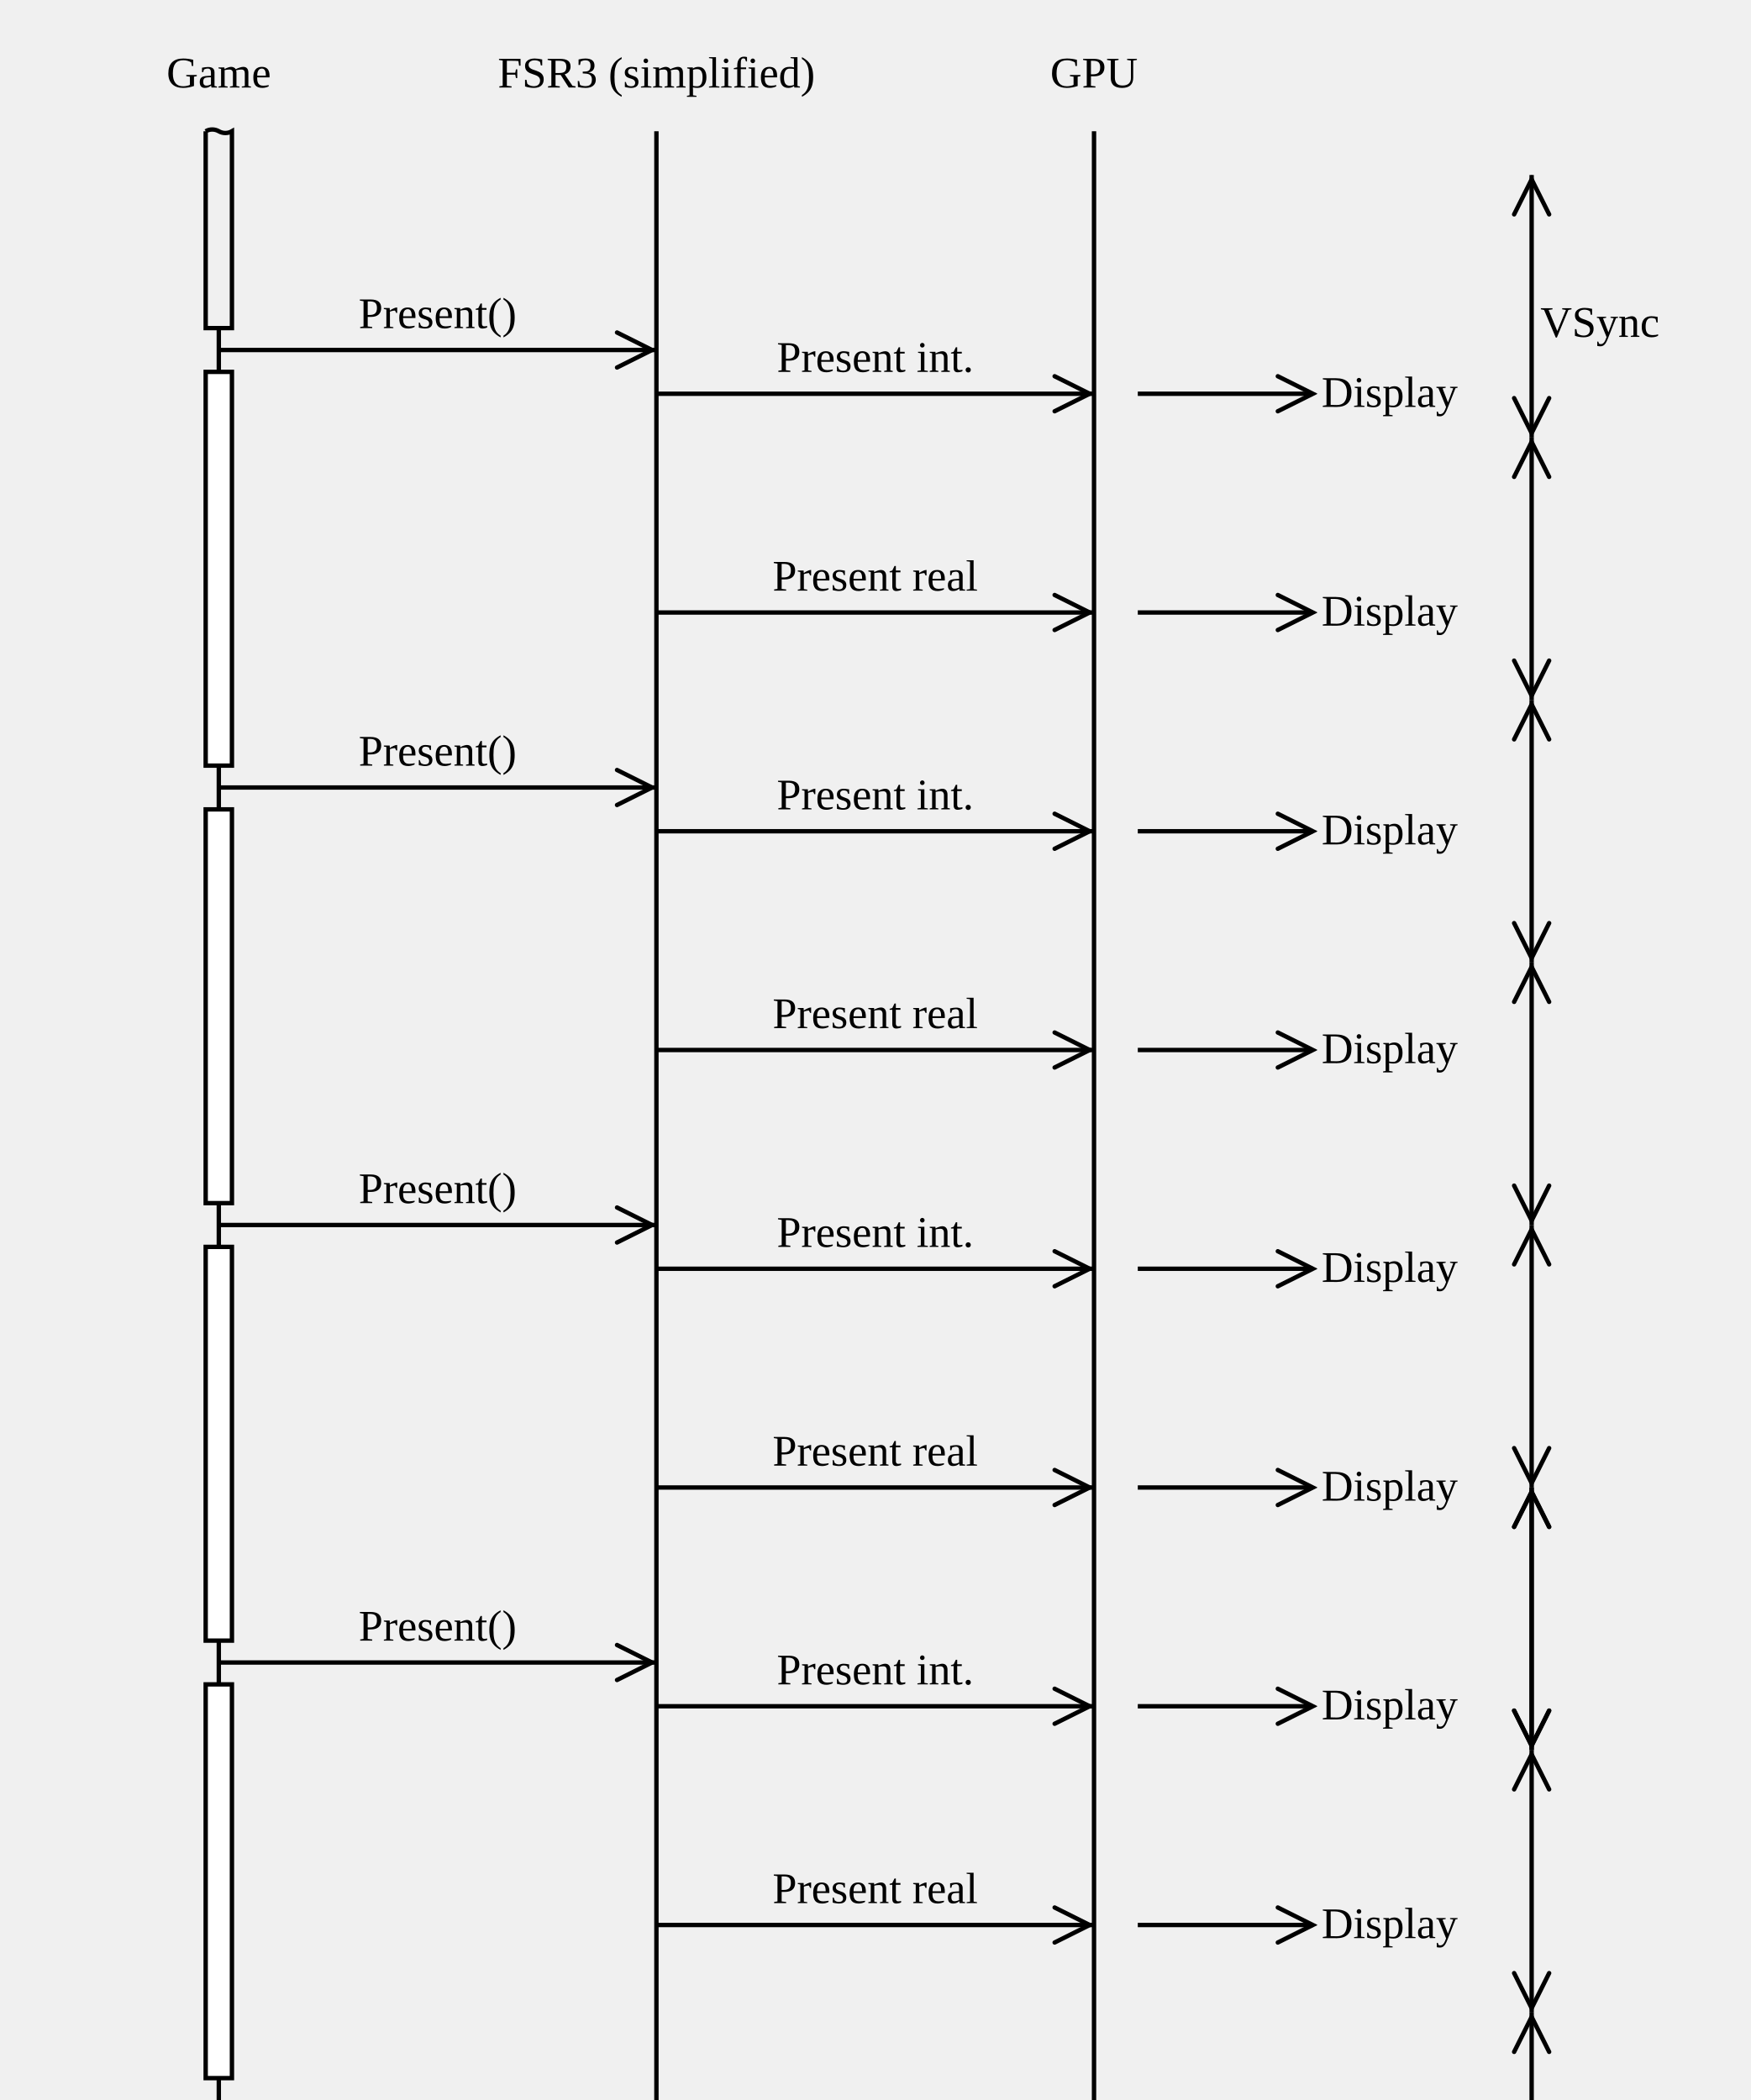
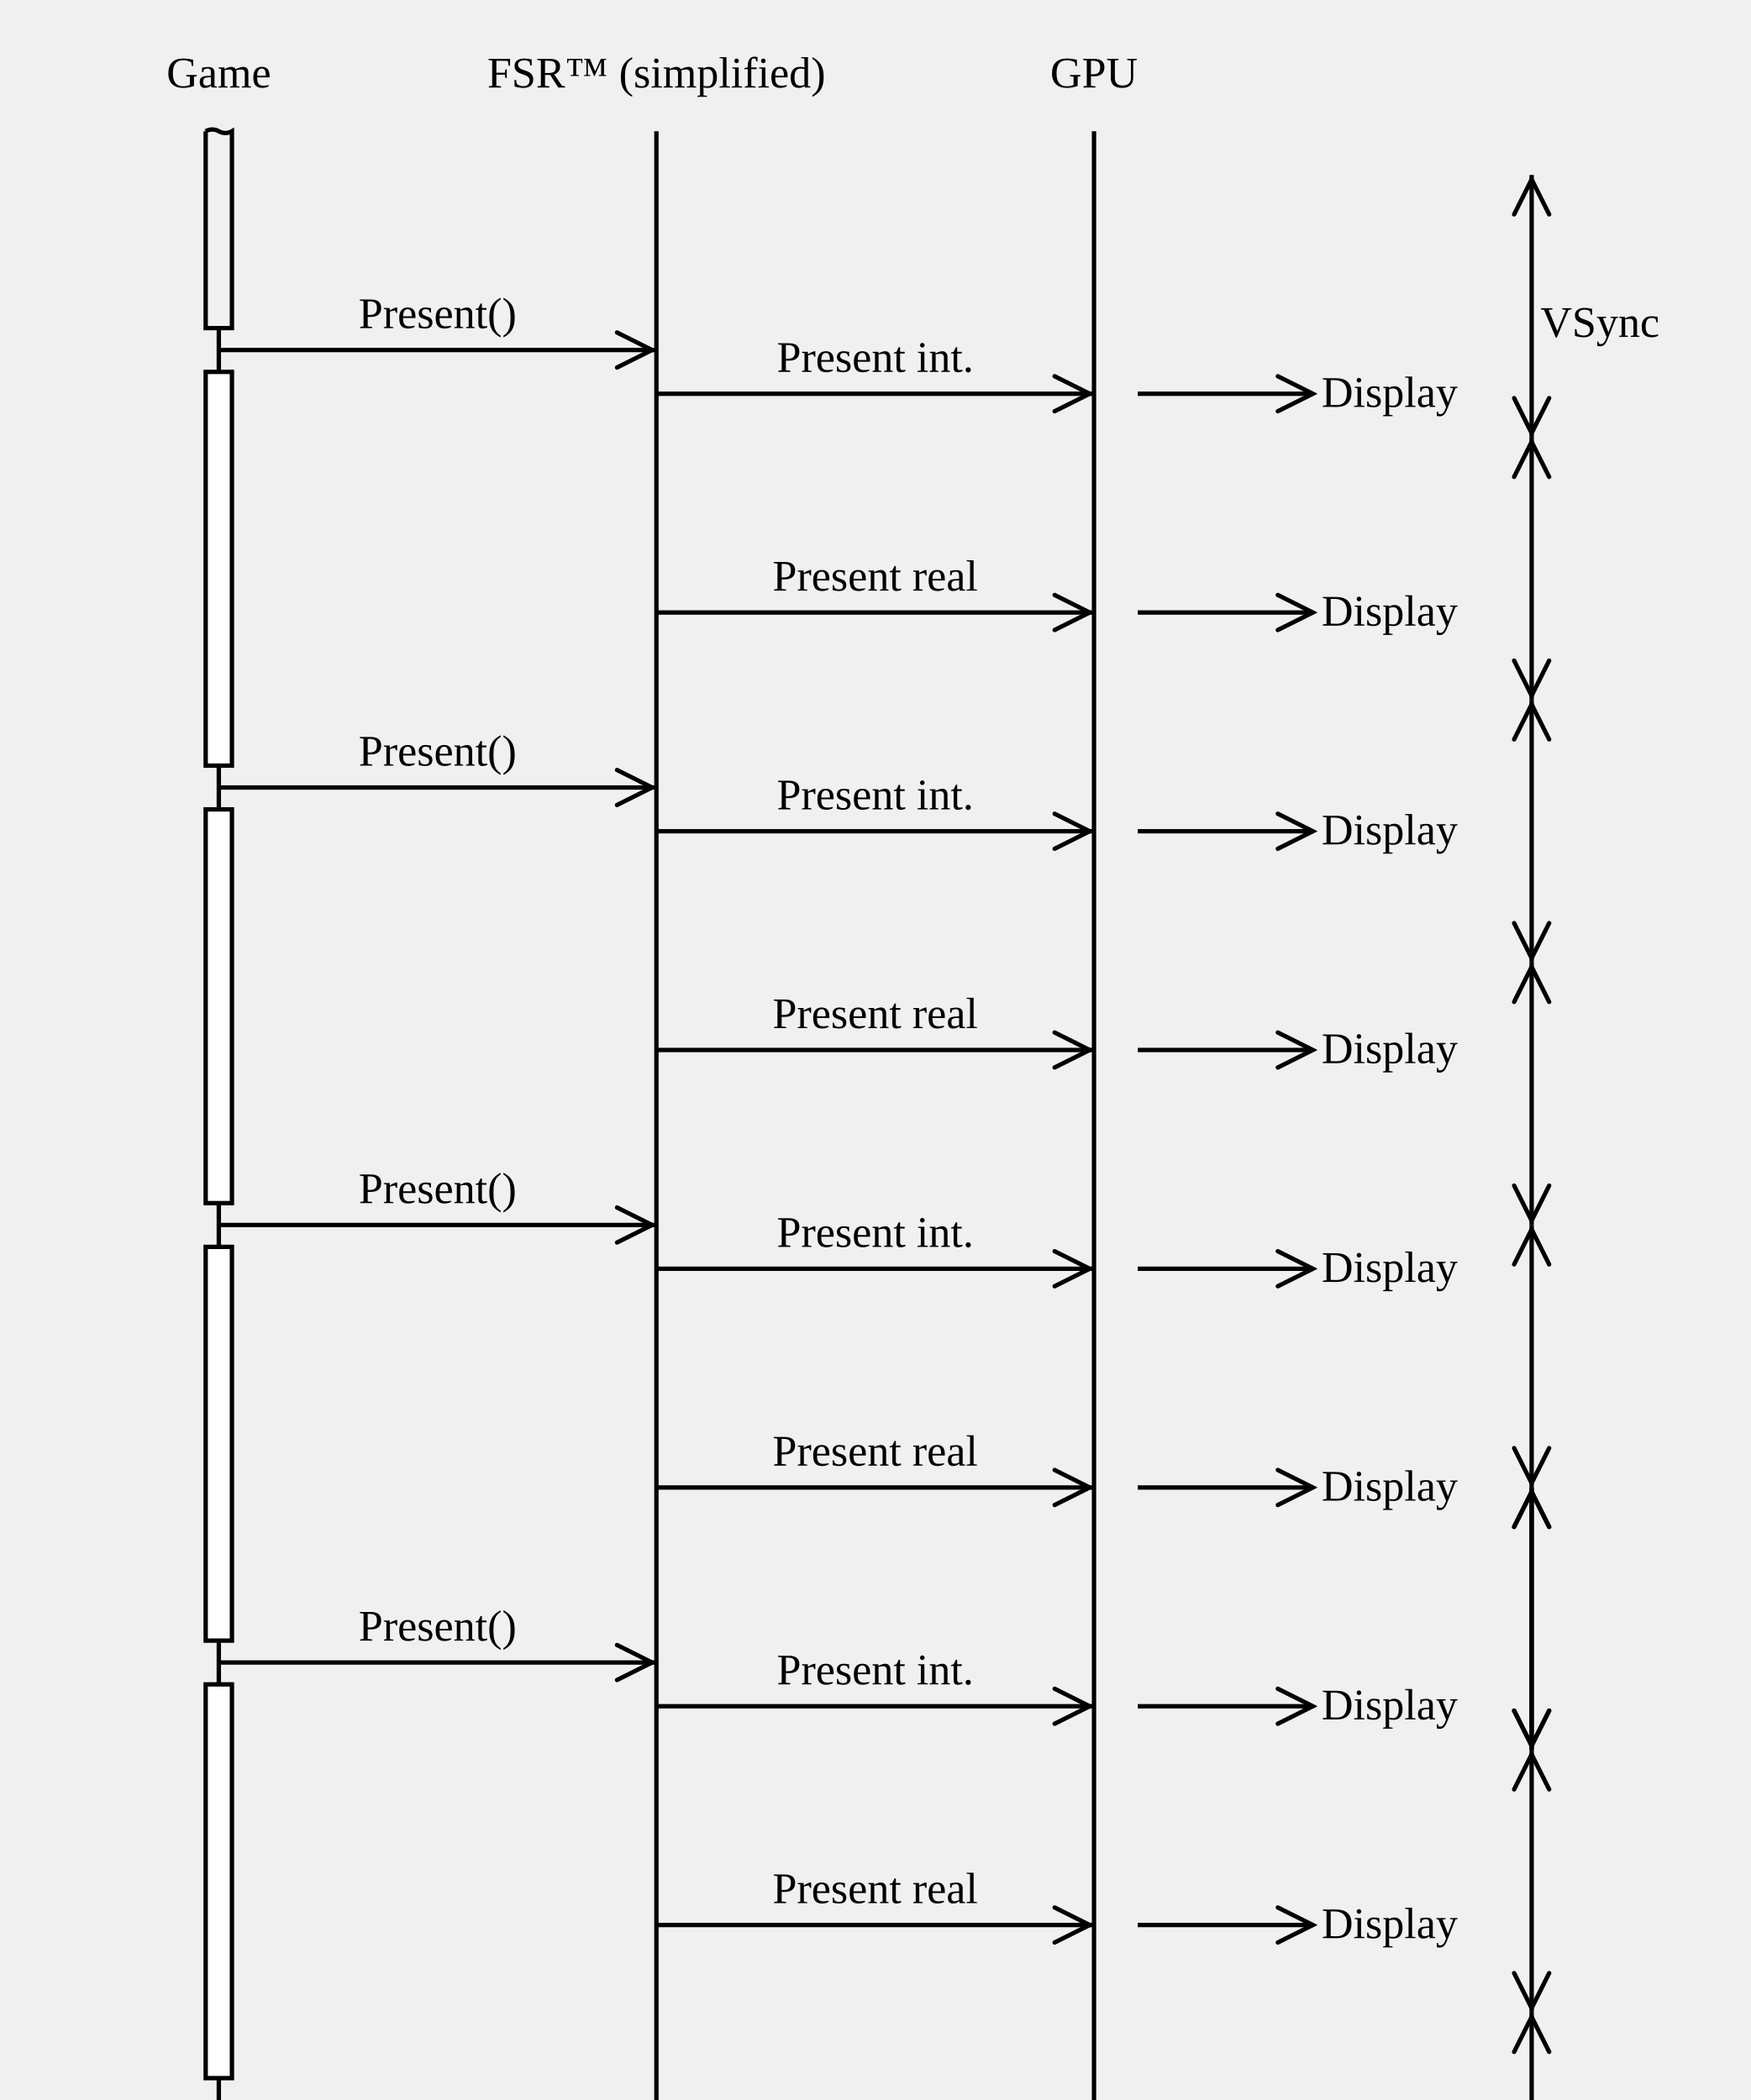
<svg xmlns="http://www.w3.org/2000/svg" version="1.1" viewBox="50 0 400 480" style="background:white; font-size:10">
  <defs>
    <marker id="arrow-pointy" viewBox="0 0 10 10" refX="9" refY="5" markerWidth="10" markerHeight="10" orient="auto-start-reverse">
      <path d="M 1 1 9 5 1 9" stroke="black" fill="none" stroke-linecap="round" />
    </marker>
    <marker id="arrow" viewBox="0 0 10 10" refX="10" refY="5" markerWidth="10" markerHeight="10" orient="auto-start-reverse">
      <path d="M 1 1 9 5 1 9" stroke="black" fill="none" stroke-linecap="round" />
    </marker>
  </defs>
  <text x="100" y="20" text-anchor="middle">Game</text>
-   <text x="200" y="20" text-anchor="middle">FSR3 (simplified)</text>
+   <text x="200" y="20" text-anchor="middle">FSR™ (simplified)</text>
  <text x="300" y="20" text-anchor="middle">GPU</text>
  <path d="M100,75v10m0,90v10m0,90v10m0,90v10m0,90v10M200,30V500M300,30V500" stroke="black" />
  <path d="M97 30 v45h6v-45 a 3 3 180 0 1 -3 0 a 3 3 180 0 0 -3 0" stroke="black" fill="none" />
  <g id="frame-arrows">
    <rect x="97" y="85" width="6" height="90" fill="white" stroke="black" />
    <text text-anchor="middle" x="150" y="75">Present()</text>
    <path d="M100 80 h100" marker-end="url(#arrow)" stroke="black" />
    <text text-anchor="middle" x="250" y="85">Present int.</text>
    <text text-anchor="middle" x="250" y="135">Present real</text>
    <path d="M200 90 h100" marker-end="url(#arrow)" stroke="black" />
    <path d="M200 140 h100" marker-end="url(#arrow)" stroke="black" />
    <path d="M310 90 h40" marker-end="url(#arrow-pointy)" stroke="black" />
    <text x="352" y="93">Display</text>
    <path d="M310 140 h40" marker-end="url(#arrow-pointy)" stroke="black" />
    <text x="352" y="143">Display</text>
  </g>
  <use href="#frame-arrows" y="100" />
  <use href="#frame-arrows" y="200" />
  <use href="#frame-arrows" y="300" />
  <text x="402" y="77">VSync</text>
  <path id="vsync-arrow" d="M400 40 v60" marker-start="url(#arrow)" marker-end="url(#arrow)" stroke="black" />
  <use href="#vsync-arrow" y="60" />
  <use href="#vsync-arrow" y="120" />
  <use href="#vsync-arrow" y="180" />
  <use href="#vsync-arrow" y="240" />
  <use href="#vsync-arrow" y="300" />
  <use href="#vsync-arrow" y="300" />
  <use href="#vsync-arrow" y="360" />
  <use href="#vsync-arrow" y="420" />
</svg>
